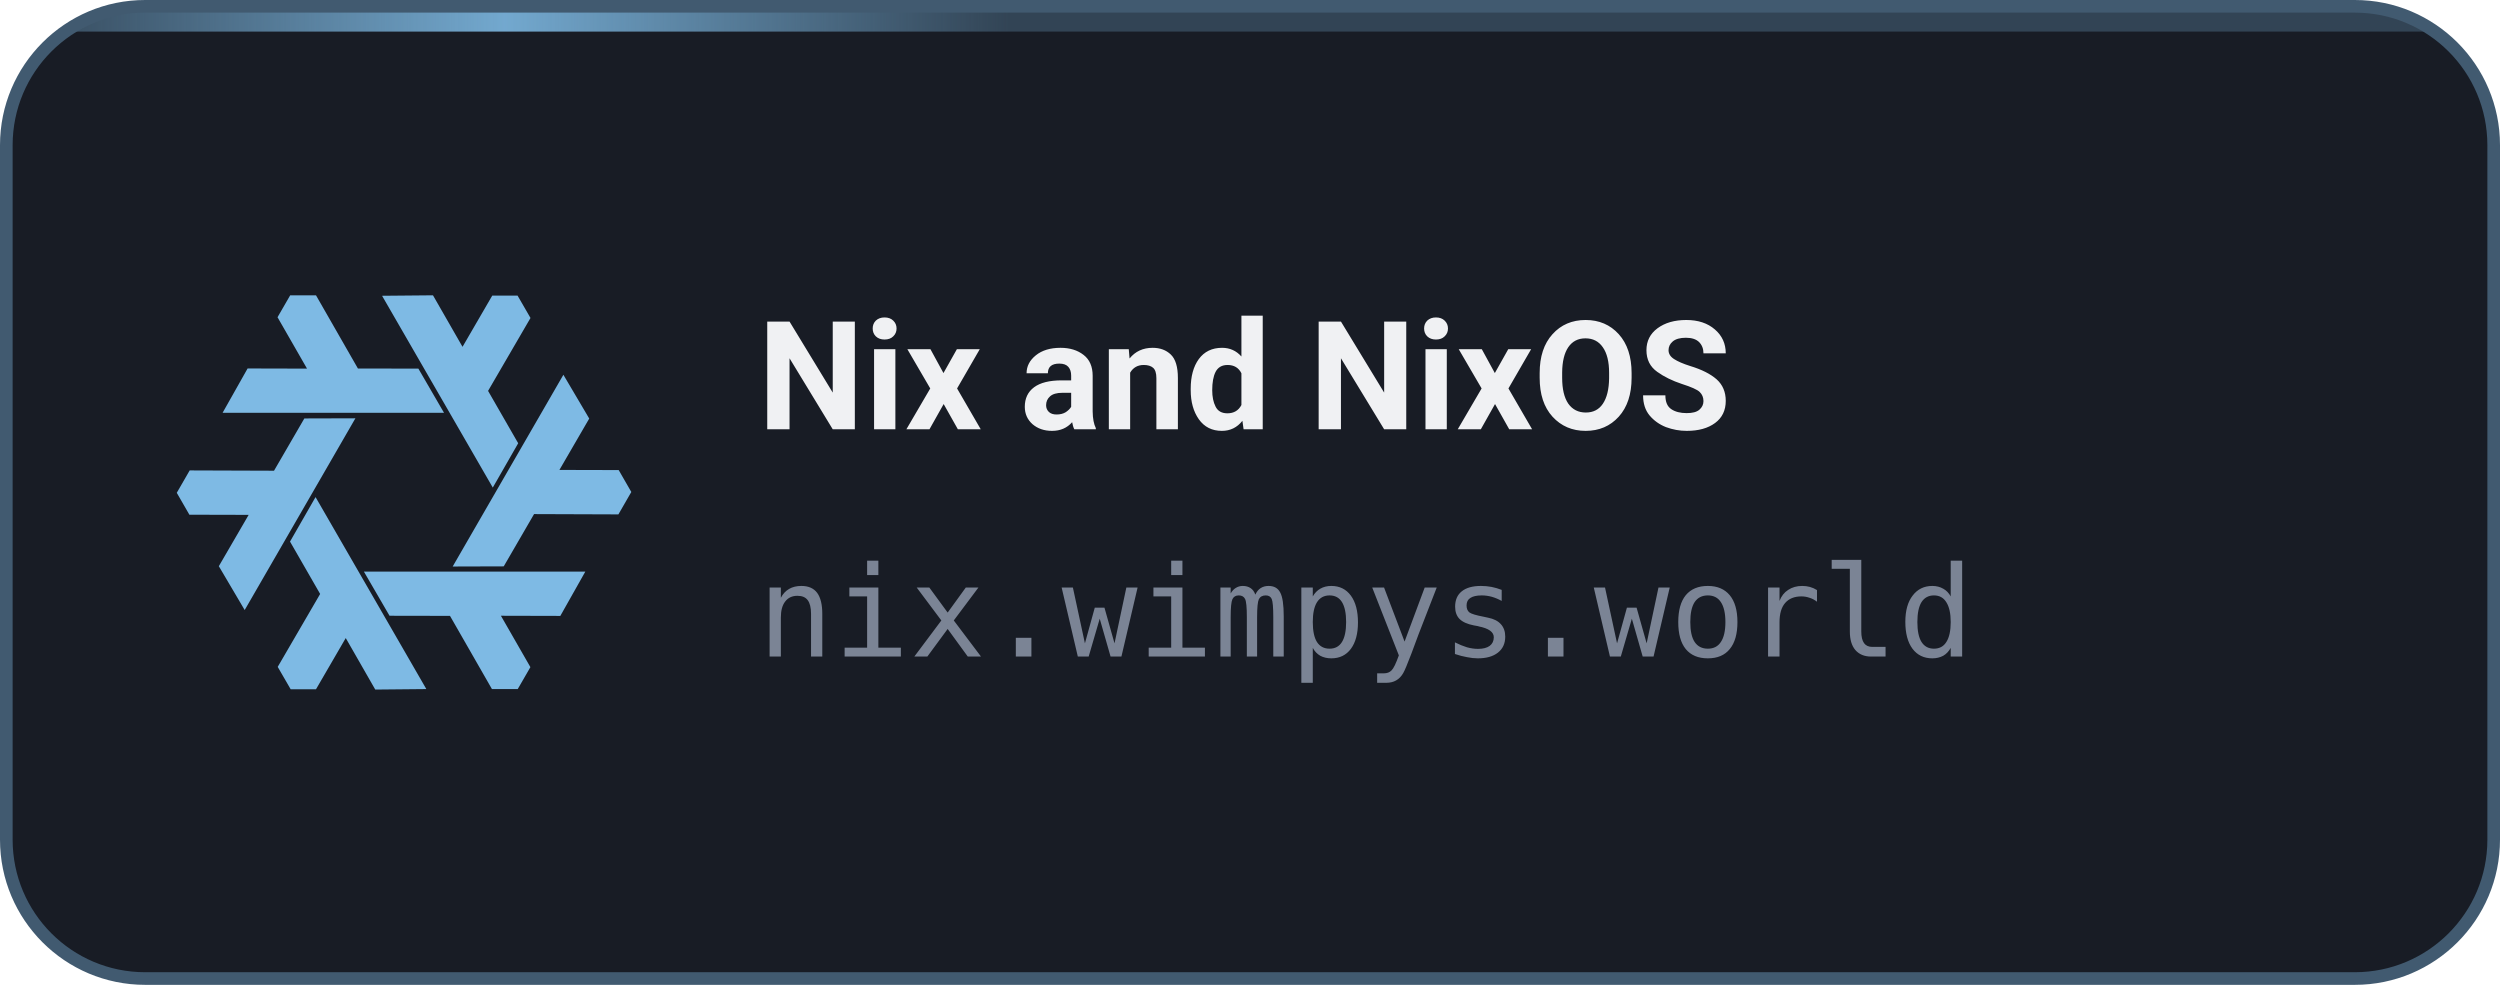
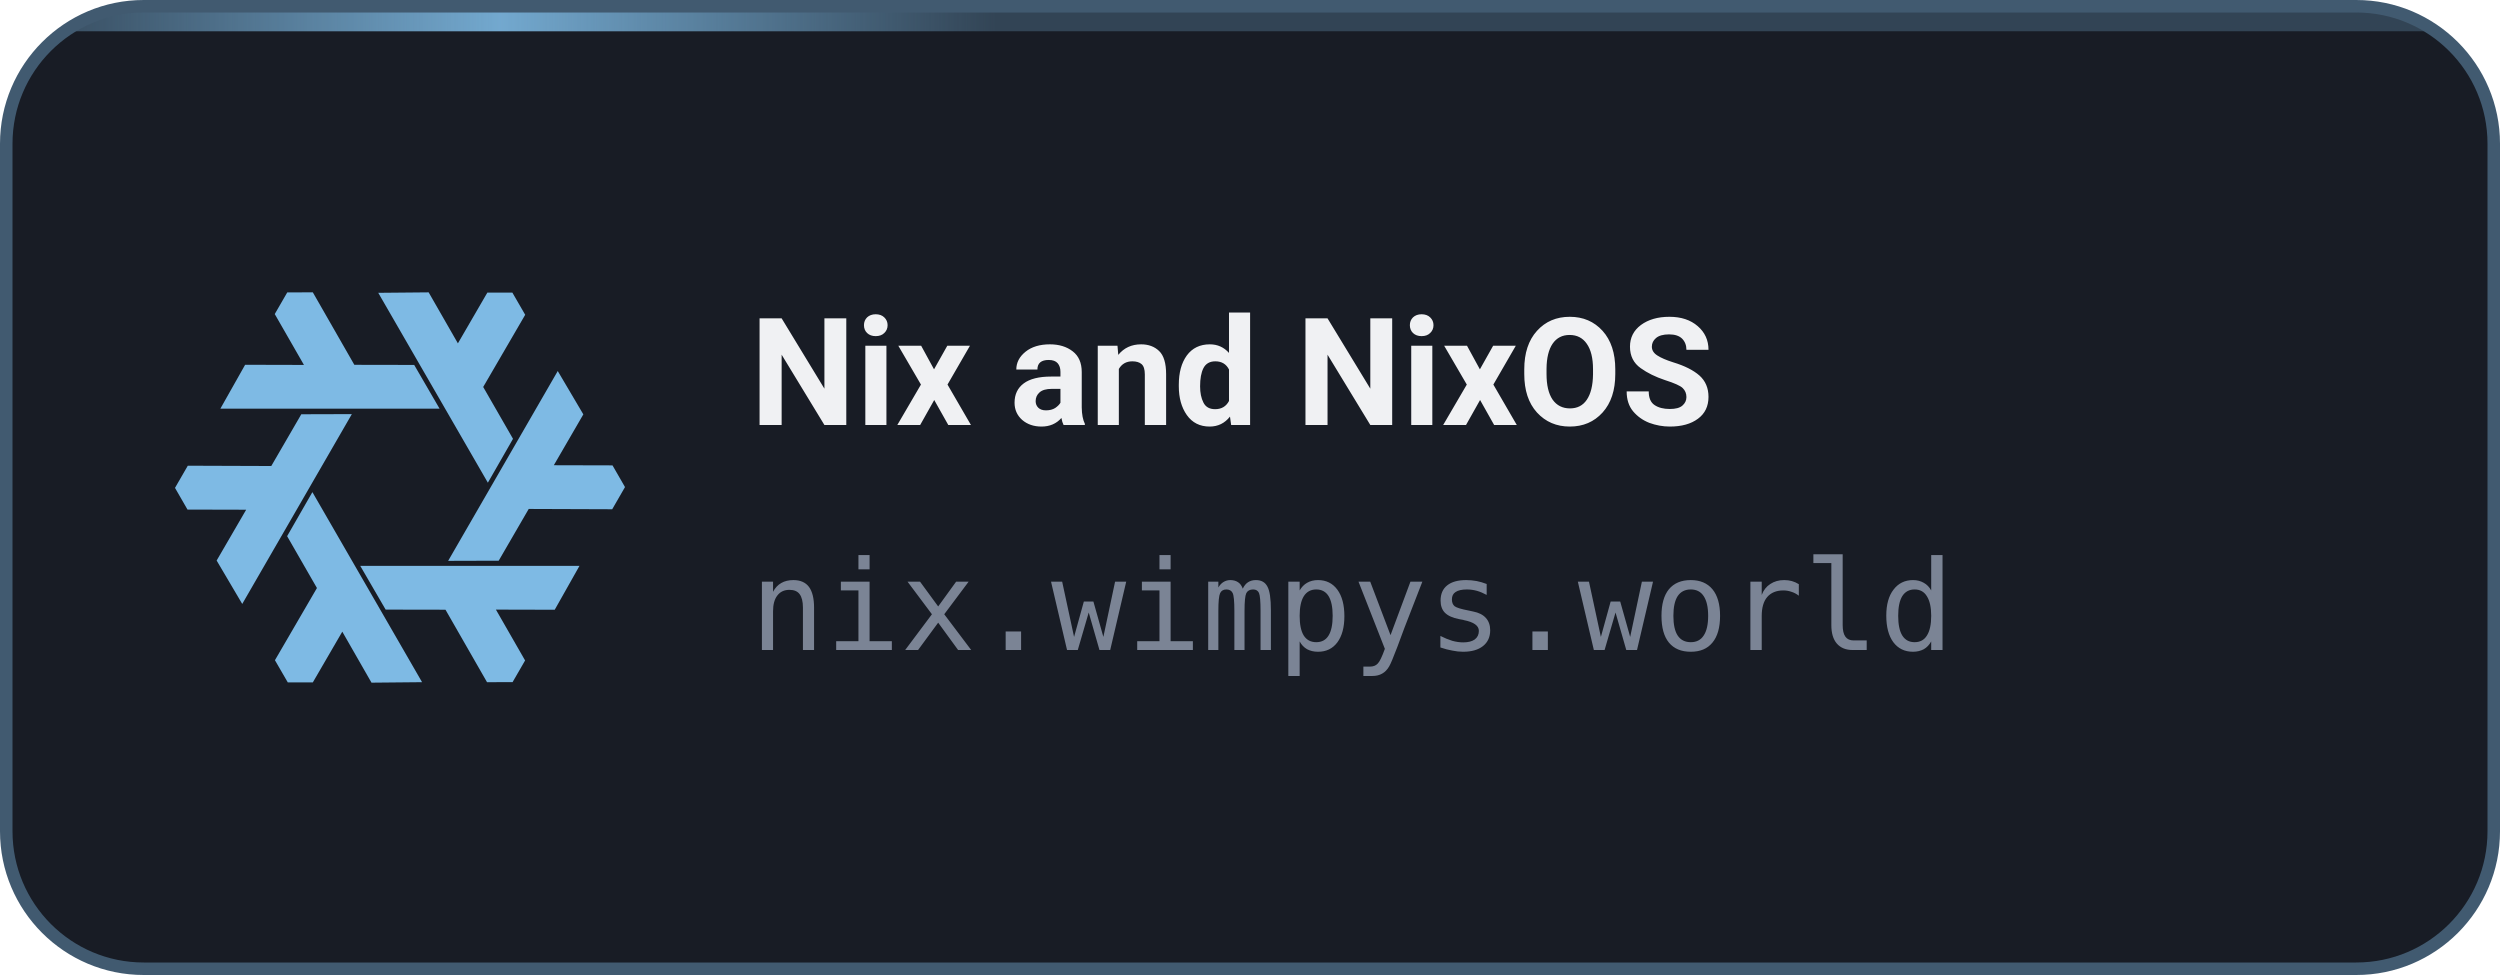
- <svg xmlns="http://www.w3.org/2000/svg" width="198" height="78" viewBox="0 0 198 78" role="img" aria-label="Nix and NixOS">
+ <svg xmlns="http://www.w3.org/2000/svg" width="200" height="78" viewBox="0 0 200 78" role="img" aria-label="Nix and NixOS">
  <defs>
    <clipPath id="pkg-clip">
-       <rect x="0.5" y="0.5" width="197" height="77" rx="11" />
+       <rect x="0.5" y="0.5" width="199" height="77" rx="11" />
    </clipPath>
    <linearGradient id="pkg-glint" x1="0" y1="0" x2="1" y2="0">
      <stop offset="0%" stop-color="#7ebae4" stop-opacity="0" />
      <stop offset="50%" stop-color="#7ebae4" stop-opacity="0.85" />
      <stop offset="100%" stop-color="#7ebae4" stop-opacity="0" />
    </linearGradient>
  </defs>
  <style>.k-label{font-family:'Work Sans', -apple-system, BlinkMacSystemFont, 'Segoe UI', Roboto, sans-serif;font-size:12px;font-weight:700;fill:#f0f1f3}.k-domain{font-family:'Fira Code', ui-monospace, SFMono-Regular, Menlo, monospace;font-size:10px;font-weight:500;fill:#7b8495}@keyframes pkg-sweep{0%{transform:translateX(-90px);opacity:0}2%{opacity:1}12%{opacity:1}14%,100%{transform:translateX(220px);opacity:0}}.k-glint{animation:pkg-sweep 18.1s ease-in-out -4.8s infinite}@media (prefers-reduced-motion: reduce) { * { animation: none !important; } }</style>
  <g clip-path="url(#pkg-clip)">
-     <rect x="0" y="0" width="198" height="78" fill="#181c25" />
-     <rect x="0" y="0" width="198" height="2.5" fill="#7ebae4" opacity="0.25" />
+     <rect x="0" y="0" width="200" height="78" fill="#181c25" />
+     <rect x="0" y="0" width="200" height="2.5" fill="#7ebae4" opacity="0.25" />
    <rect class="k-glint" x="0" y="0" width="80" height="2.5" fill="url(#pkg-glint)" />
    <g transform="translate(14, 21) scale(1.5)" fill="#7ebae4">
      <path d="M7.352 1.592l-1.364.002L5.32 2.75l1.557 2.713-3.137-.008-1.32 2.34H14.11l-1.353-2.332-3.192-.006-2.214-3.865zm6.175 0l-2.687.025 5.846 10.127 1.341-2.34-1.59-2.765 2.24-3.85-.683-1.182h-1.336l-1.57 2.705-1.56-2.72zm6.887 4.195l-5.846 10.125 2.696-.008 1.601-2.76 4.453.016.682-1.183-.666-1.157-3.13-.008L21.778 8.1l-1.365-2.313zM9.432 8.086l-2.696.008-1.601 2.76-4.453-.016L0 12.02l.666 1.157 3.13.008-1.575 2.71 1.365 2.315L9.432 8.086zM7.33 12.25l-.006.01-.002-.004-1.342 2.34 1.59 2.765-2.24 3.85.684 1.182H7.35l.004-.006h.001l1.567-2.698 1.558 2.72 2.688-.026-.004-.006h.01L7.33 12.25zm2.55 3.93l1.354 2.332 3.192.006 2.215 3.865 1.363-.002.668-1.156-1.557-2.713 3.137.008 1.32-2.34H9.881Z" />
    </g>
    <text x="60" y="34" class="k-label">Nix and NixOS</text>
    <text x="60" y="52" class="k-domain">nix.wimpys.world</text>
  </g>
-   <rect x="0.5" y="0.5" width="197" height="77" rx="11" fill="none" stroke="#415a70" stroke-width="1" />
+   <rect x="0.5" y="0.5" width="199" height="77" rx="11" fill="none" stroke="#415a70" stroke-width="1" />
</svg>
